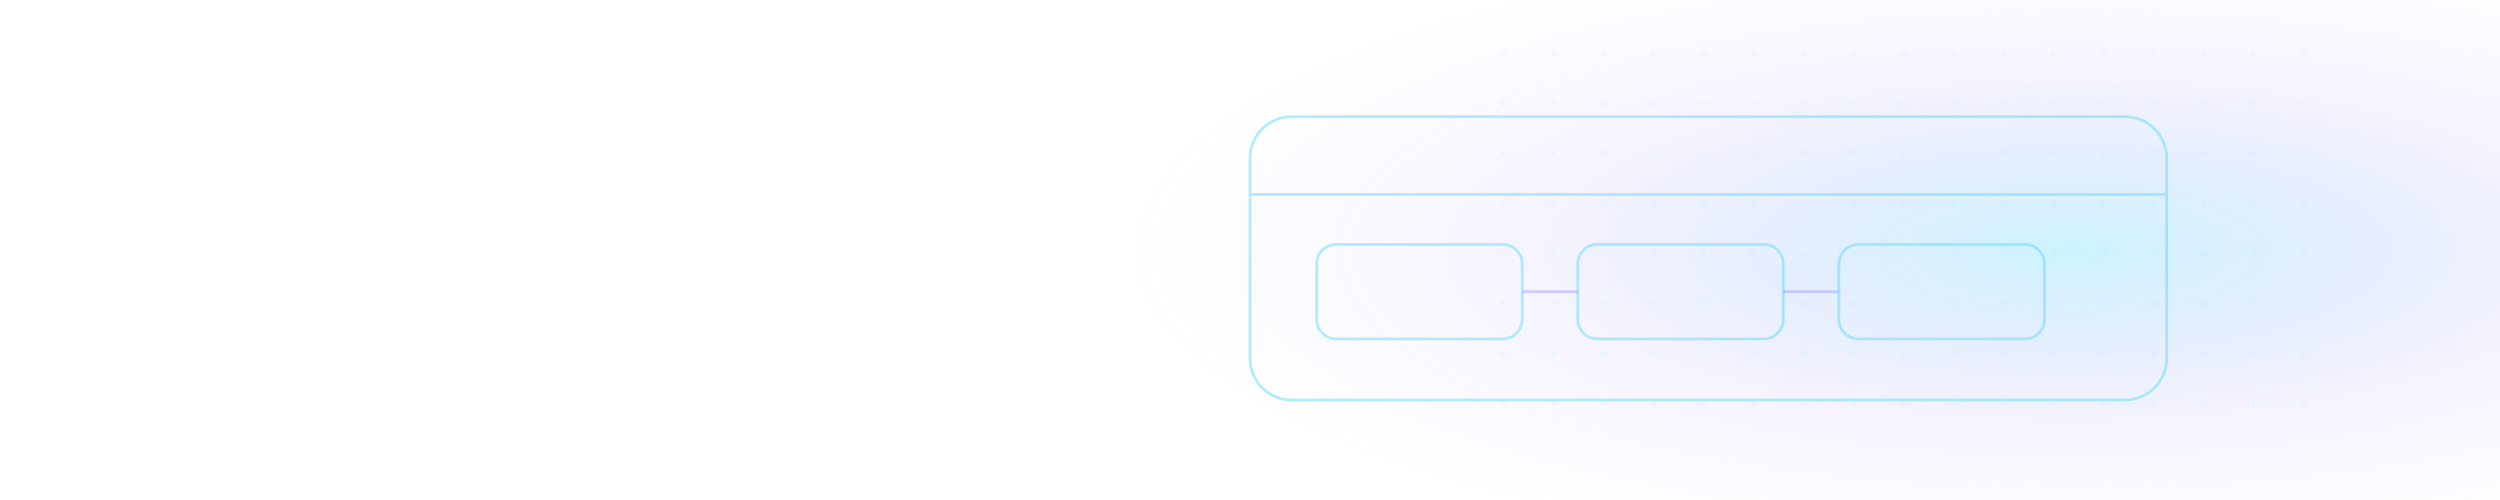
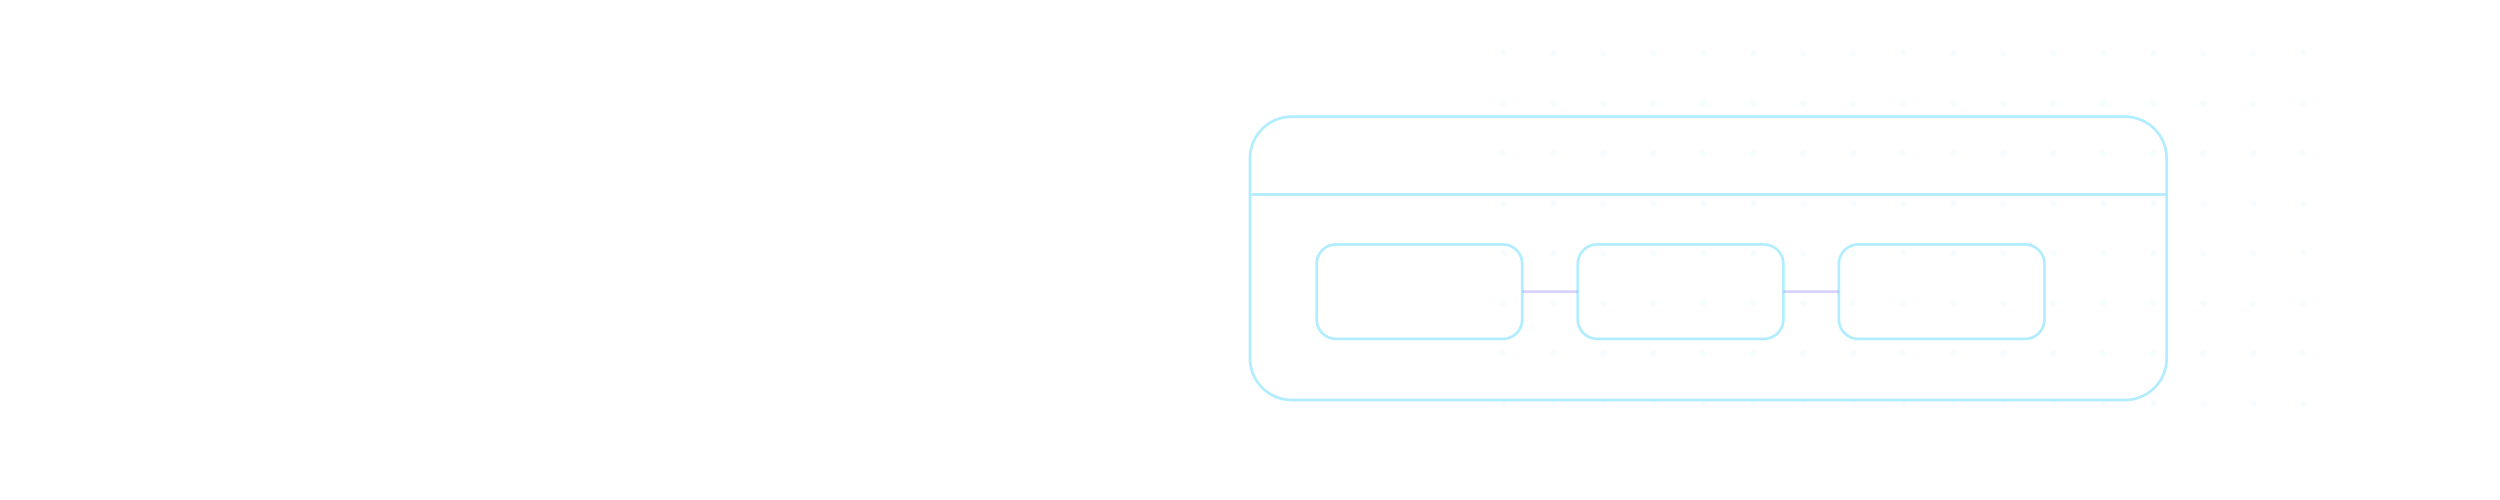
<svg xmlns="http://www.w3.org/2000/svg" viewBox="0 0 900 180" preserveAspectRatio="xMaxYMid meet" role="img" aria-labelledby="title desc">
  <defs>
    <linearGradient id="fade" x1="0" x2="1">
      <stop offset="0%" stop-color="#8B7CFF" stop-opacity="0" />
      <stop offset="34%" stop-color="#8B7CFF" stop-opacity=".08" />
      <stop offset="100%" stop-color="#56D8FF" stop-opacity=".22" />
    </linearGradient>
    <radialGradient id="glow" cx="72%" cy="50%" r="62%">
      <stop offset="0%" stop-color="#56D8FF" stop-opacity=".30" />
      <stop offset="58%" stop-color="#8B7CFF" stop-opacity=".08" />
      <stop offset="100%" stop-color="#8B7CFF" stop-opacity="0" />
    </radialGradient>
    <filter id="softGlow" x="-20%" y="-40%" width="140%" height="180%">
      <feGaussianBlur stdDeviation="2.2" result="blur" />
      <feMerge>
        <feMergeNode in="blur" />
        <feMergeNode in="SourceGraphic" />
      </feMerge>
    </filter>
    <pattern id="dots" width="18" height="18" patternUnits="userSpaceOnUse">
      <circle cx="1.2" cy="1.2" r="1.2" fill="#56D8FF" opacity=".23" />
    </pattern>
    <pattern id="grid" width="26" height="26" patternUnits="userSpaceOnUse">
      <path d="M26 0H0V26" fill="none" stroke="#56D8FF" stroke-opacity=".11" stroke-width="1" />
    </pattern>
  </defs>
-   <rect x="350" y="0" width="550" height="180" fill="url(#glow)" />
  <rect x="530" y="18" width="310" height="144" fill="url(#dots)" opacity=".22" />
  <g fill="none" stroke="#56D8FF" opacity=".46">
    <rect x="450" y="42" width="330" height="102" rx="15" />
    <path d="M450 70H780" />
    <rect x="474" y="88" width="74" height="34" rx="7" />
    <rect x="568" y="88" width="74" height="34" rx="7" />
    <rect x="662" y="88" width="74" height="34" rx="7" />
  </g>
  <g stroke="#8B7CFF" opacity=".34">
    <path d="M548 105H568M642 105H662" />
  </g>
</svg>
